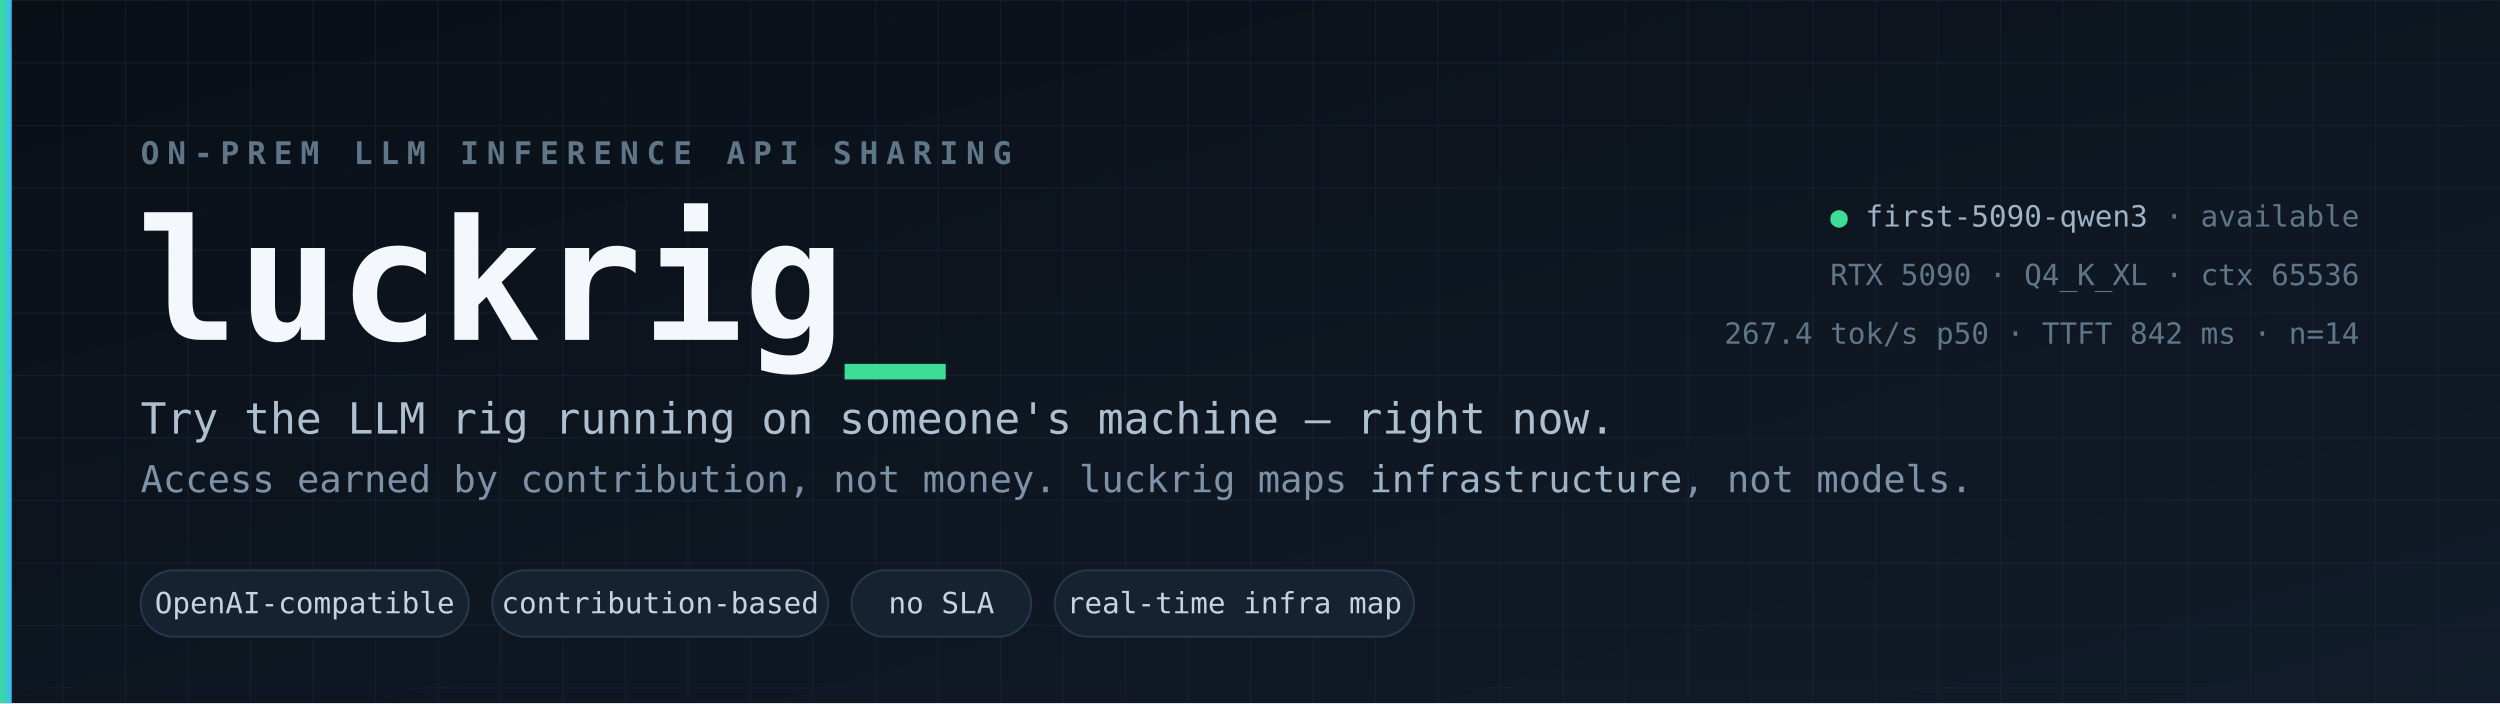
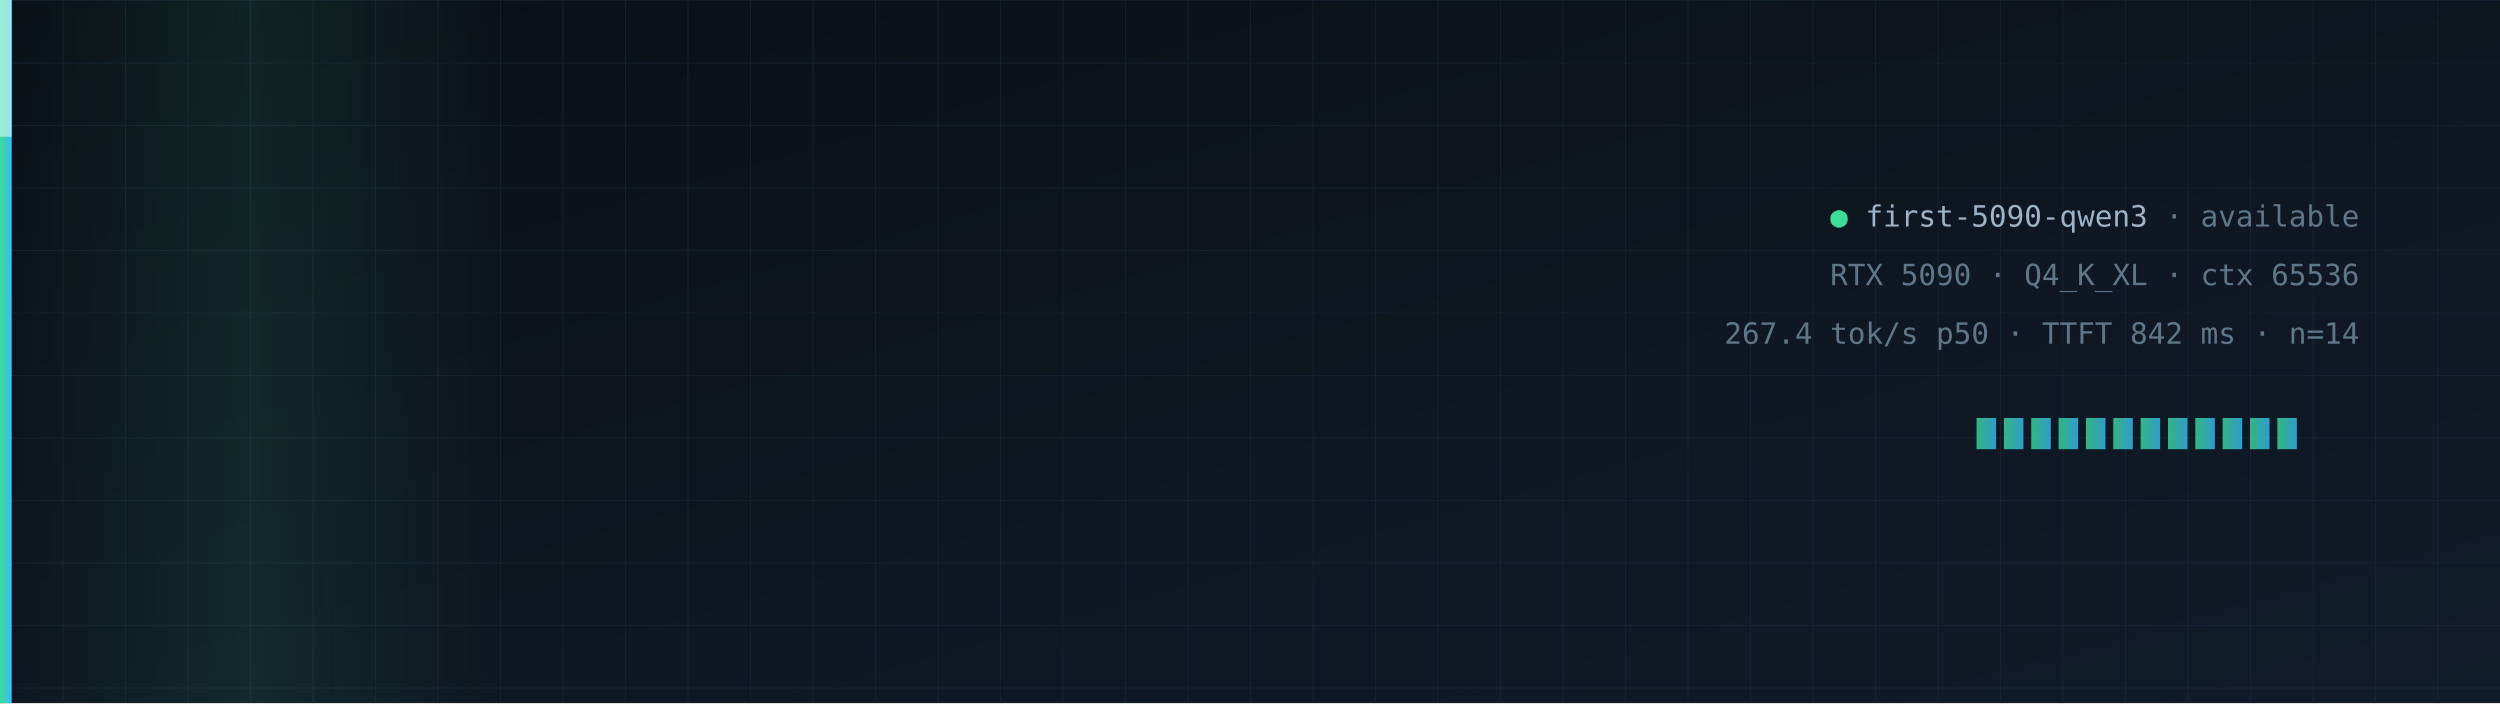
<svg xmlns="http://www.w3.org/2000/svg" width="1280" height="360" viewBox="0 0 1280 360" font-family="ui-monospace, SFMono-Regular, Menlo, Consolas, monospace">
  <defs>
    <linearGradient id="bg" x1="0" y1="0" x2="1" y2="1">
      <stop offset="0" stop-color="#0a0f16" />
      <stop offset="1" stop-color="#111c2a" />
    </linearGradient>
    <linearGradient id="accent" x1="0" y1="0" x2="1" y2="0">
      <stop offset="0" stop-color="#3ddc97" />
      <stop offset="1" stop-color="#38bdf8" />
    </linearGradient>
+     <linearGradient id="scan" x1="0" y1="0" x2="1" y2="0">
+       <stop offset="0" stop-color="#3ddc97" stop-opacity="0" />
+       <stop offset="0.5" stop-color="#3ddc97" stop-opacity="0.10" />
+       <stop offset="1" stop-color="#3ddc97" stop-opacity="0" />
+     </linearGradient>
    <pattern id="grid" width="32" height="32" patternUnits="userSpaceOnUse">
      <path d="M32 0H0V32" fill="none" stroke="#1d2b3d" stroke-width="1" />
    </pattern>
  </defs>
  <rect width="1280" height="360" fill="url(#bg)" />
  <rect width="1280" height="360" fill="url(#grid)" opacity="0.5" />
+   <rect width="260" height="360" fill="url(#scan)">
+     <animateTransform attributeName="transform" type="translate" values="-260,0; 1280,0" dur="6s" begin="0s" repeatCount="indefinite" />
+   </rect>
  <rect x="0" y="0" width="6" height="360" fill="url(#accent)" />
-   <text x="72" y="84" fill="#5f7689" font-size="16" letter-spacing="4" font-weight="600">ON-PREM LLM INFERENCE API SHARING</text>
-   <text x="70" y="174" fill="#f4f7fb" font-size="86" font-weight="700">luckrig<tspan fill="#3ddc97">_</tspan>
+   <rect x="0" width="6" height="70" fill="#eafff5" opacity="0.55">
+     <animate attributeName="y" values="-70;360" dur="3.2s" begin="0s" repeatCount="indefinite" />
+     <animate attributeName="opacity" values="0;0.55;0" dur="3.2s" begin="0s" repeatCount="indefinite" />
+   </rect>
+   <text x="72" y="84" fill="#5f7689" font-size="16" letter-spacing="4" font-weight="600" opacity="0">
+     ON-PREM LLM INFERENCE API SHARING
+     <animate attributeName="opacity" values="0;1" dur="0.6s" begin="0.1s" fill="freeze" />
  </text>
-   <text x="72" y="222" fill="#aebfcf" font-size="22">Try the LLM rig running on someone's machine — right now.</text>
-   <text x="72" y="252" fill="#7d92a6" font-size="19">Access earned by contribution, not money. luckrig maps <tspan fill="#9fb3c6">infrastructure</tspan>, not models.</text>
+   <text x="70" y="174" fill="#f4f7fb" font-size="86" font-weight="700" opacity="0">
+     luckrig<tspan fill="#3ddc97" dx="2">_<animate attributeName="opacity" values="1;1;0;0" keyTimes="0;0.5;0.5;1" dur="1.06s" begin="1s" repeatCount="indefinite" />
+     </tspan>
+     <animate attributeName="opacity" values="0;1" dur="0.5s" begin="0.35s" fill="freeze" />
+     <animateTransform attributeName="transform" type="translate" values="-14,0; 0,0" dur="0.5s" begin="0.35s" fill="freeze" />
+   </text>
+   <text x="72" y="222" fill="#aebfcf" font-size="22" opacity="0">
+     Try the LLM rig running on someone's machine — right now.
+     <animate attributeName="opacity" values="0;1" dur="0.5s" begin="0.6s" fill="freeze" />
+   </text>
+   <text x="72" y="252" fill="#7d92a6" font-size="19" opacity="0">
+     Access earned by contribution, not money. luckrig maps <tspan fill="#9fb3c6">infrastructure</tspan>, not models.
+     <animate attributeName="opacity" values="0;1" dur="0.5s" begin="0.75s" fill="freeze" />
+   </text>
  <g font-size="15" fill="#c6d4e1">
-     <g>
+     <g opacity="0">
+       <animate attributeName="opacity" values="0;1" dur="0.4s" begin="0.95s" fill="freeze" />
+       <animateTransform attributeName="transform" type="translate" values="0,10; 0,0" dur="0.4s" begin="0.95s" fill="freeze" />
      <rect x="72" y="292" width="168" height="34" rx="17" fill="#16222f" stroke="#27384a" />
      <text x="156" y="314" text-anchor="middle">OpenAI-compatible</text>
    </g>
-     <g>
+     <g opacity="0">
+       <animate attributeName="opacity" values="0;1" dur="0.4s" begin="1.05s" fill="freeze" />
+       <animateTransform attributeName="transform" type="translate" values="0,10; 0,0" dur="0.4s" begin="1.05s" fill="freeze" />
      <rect x="252" y="292" width="172" height="34" rx="17" fill="#16222f" stroke="#27384a" />
      <text x="338" y="314" text-anchor="middle">contribution-based</text>
    </g>
-     <g>
+     <g opacity="0">
+       <animate attributeName="opacity" values="0;1" dur="0.4s" begin="1.15s" fill="freeze" />
+       <animateTransform attributeName="transform" type="translate" values="0,10; 0,0" dur="0.4s" begin="1.15s" fill="freeze" />
      <rect x="436" y="292" width="92" height="34" rx="17" fill="#16222f" stroke="#27384a" />
      <text x="482" y="314" text-anchor="middle">no SLA</text>
    </g>
-     <g>
+     <g opacity="0">
+       <animate attributeName="opacity" values="0;1" dur="0.4s" begin="1.25s" fill="freeze" />
+       <animateTransform attributeName="transform" type="translate" values="0,10; 0,0" dur="0.4s" begin="1.25s" fill="freeze" />
      <rect x="540" y="292" width="184" height="34" rx="17" fill="#16222f" stroke="#27384a" />
      <text x="632" y="314" text-anchor="middle">real-time infra map</text>
    </g>
  </g>
  <g font-size="15" fill="#5f7689" text-anchor="end">
    <text x="1208" y="116">
-       <tspan fill="#3ddc97">●</tspan>
+       <tspan fill="#3ddc97">●<animate attributeName="opacity" values="1;0.3;1" dur="1.6s" begin="0s" repeatCount="indefinite" />
+       </tspan>
      <tspan fill="#9fb3c6">first-5090-qwen3</tspan> · available</text>
    <text x="1208" y="146">RTX 5090 · Q4_K_XL · ctx 65536</text>
    <text x="1208" y="176">267.4 tok/s p50 · TTFT 842 ms · n=14</text>
  </g>
+   <g fill="url(#accent)" opacity="0.8">
+     <rect x="1012" y="214" width="10" height="16">
+       <animate attributeName="height" values="16;36;12;28;16" dur="1.8s" begin="0s" repeatCount="indefinite" />
+       <animate attributeName="y" values="214;194;218;202;214" dur="1.8s" begin="0s" repeatCount="indefinite" />
+     </rect>
+     <rect x="1026" y="214" width="10" height="16">
+       <animate attributeName="height" values="16;36;12;28;16" dur="1.8s" begin="-0.15s" repeatCount="indefinite" />
+       <animate attributeName="y" values="214;194;218;202;214" dur="1.8s" begin="-0.15s" repeatCount="indefinite" />
+     </rect>
+     <rect x="1040" y="214" width="10" height="16">
+       <animate attributeName="height" values="16;36;12;28;16" dur="1.8s" begin="-0.30s" repeatCount="indefinite" />
+       <animate attributeName="y" values="214;194;218;202;214" dur="1.8s" begin="-0.30s" repeatCount="indefinite" />
+     </rect>
+     <rect x="1054" y="214" width="10" height="16">
+       <animate attributeName="height" values="16;36;12;28;16" dur="1.8s" begin="-0.45s" repeatCount="indefinite" />
+       <animate attributeName="y" values="214;194;218;202;214" dur="1.8s" begin="-0.45s" repeatCount="indefinite" />
+     </rect>
+     <rect x="1068" y="214" width="10" height="16">
+       <animate attributeName="height" values="16;36;12;28;16" dur="1.8s" begin="-0.60s" repeatCount="indefinite" />
+       <animate attributeName="y" values="214;194;218;202;214" dur="1.8s" begin="-0.60s" repeatCount="indefinite" />
+     </rect>
+     <rect x="1082" y="214" width="10" height="16">
+       <animate attributeName="height" values="16;36;12;28;16" dur="1.8s" begin="-0.75s" repeatCount="indefinite" />
+       <animate attributeName="y" values="214;194;218;202;214" dur="1.8s" begin="-0.75s" repeatCount="indefinite" />
+     </rect>
+     <rect x="1096" y="214" width="10" height="16">
+       <animate attributeName="height" values="16;36;12;28;16" dur="1.8s" begin="-0.90s" repeatCount="indefinite" />
+       <animate attributeName="y" values="214;194;218;202;214" dur="1.8s" begin="-0.90s" repeatCount="indefinite" />
+     </rect>
+     <rect x="1110" y="214" width="10" height="16">
+       <animate attributeName="height" values="16;36;12;28;16" dur="1.8s" begin="-1.05s" repeatCount="indefinite" />
+       <animate attributeName="y" values="214;194;218;202;214" dur="1.8s" begin="-1.05s" repeatCount="indefinite" />
+     </rect>
+     <rect x="1124" y="214" width="10" height="16">
+       <animate attributeName="height" values="16;36;12;28;16" dur="1.8s" begin="-1.20s" repeatCount="indefinite" />
+       <animate attributeName="y" values="214;194;218;202;214" dur="1.8s" begin="-1.20s" repeatCount="indefinite" />
+     </rect>
+     <rect x="1138" y="214" width="10" height="16">
+       <animate attributeName="height" values="16;36;12;28;16" dur="1.8s" begin="-1.35s" repeatCount="indefinite" />
+       <animate attributeName="y" values="214;194;218;202;214" dur="1.8s" begin="-1.35s" repeatCount="indefinite" />
+     </rect>
+     <rect x="1152" y="214" width="10" height="16">
+       <animate attributeName="height" values="16;36;12;28;16" dur="1.8s" begin="-1.50s" repeatCount="indefinite" />
+       <animate attributeName="y" values="214;194;218;202;214" dur="1.8s" begin="-1.50s" repeatCount="indefinite" />
+     </rect>
+     <rect x="1166" y="214" width="10" height="16">
+       <animate attributeName="height" values="16;36;12;28;16" dur="1.8s" begin="-1.65s" repeatCount="indefinite" />
+       <animate attributeName="y" values="214;194;218;202;214" dur="1.8s" begin="-1.65s" repeatCount="indefinite" />
+     </rect>
+   </g>
</svg>
